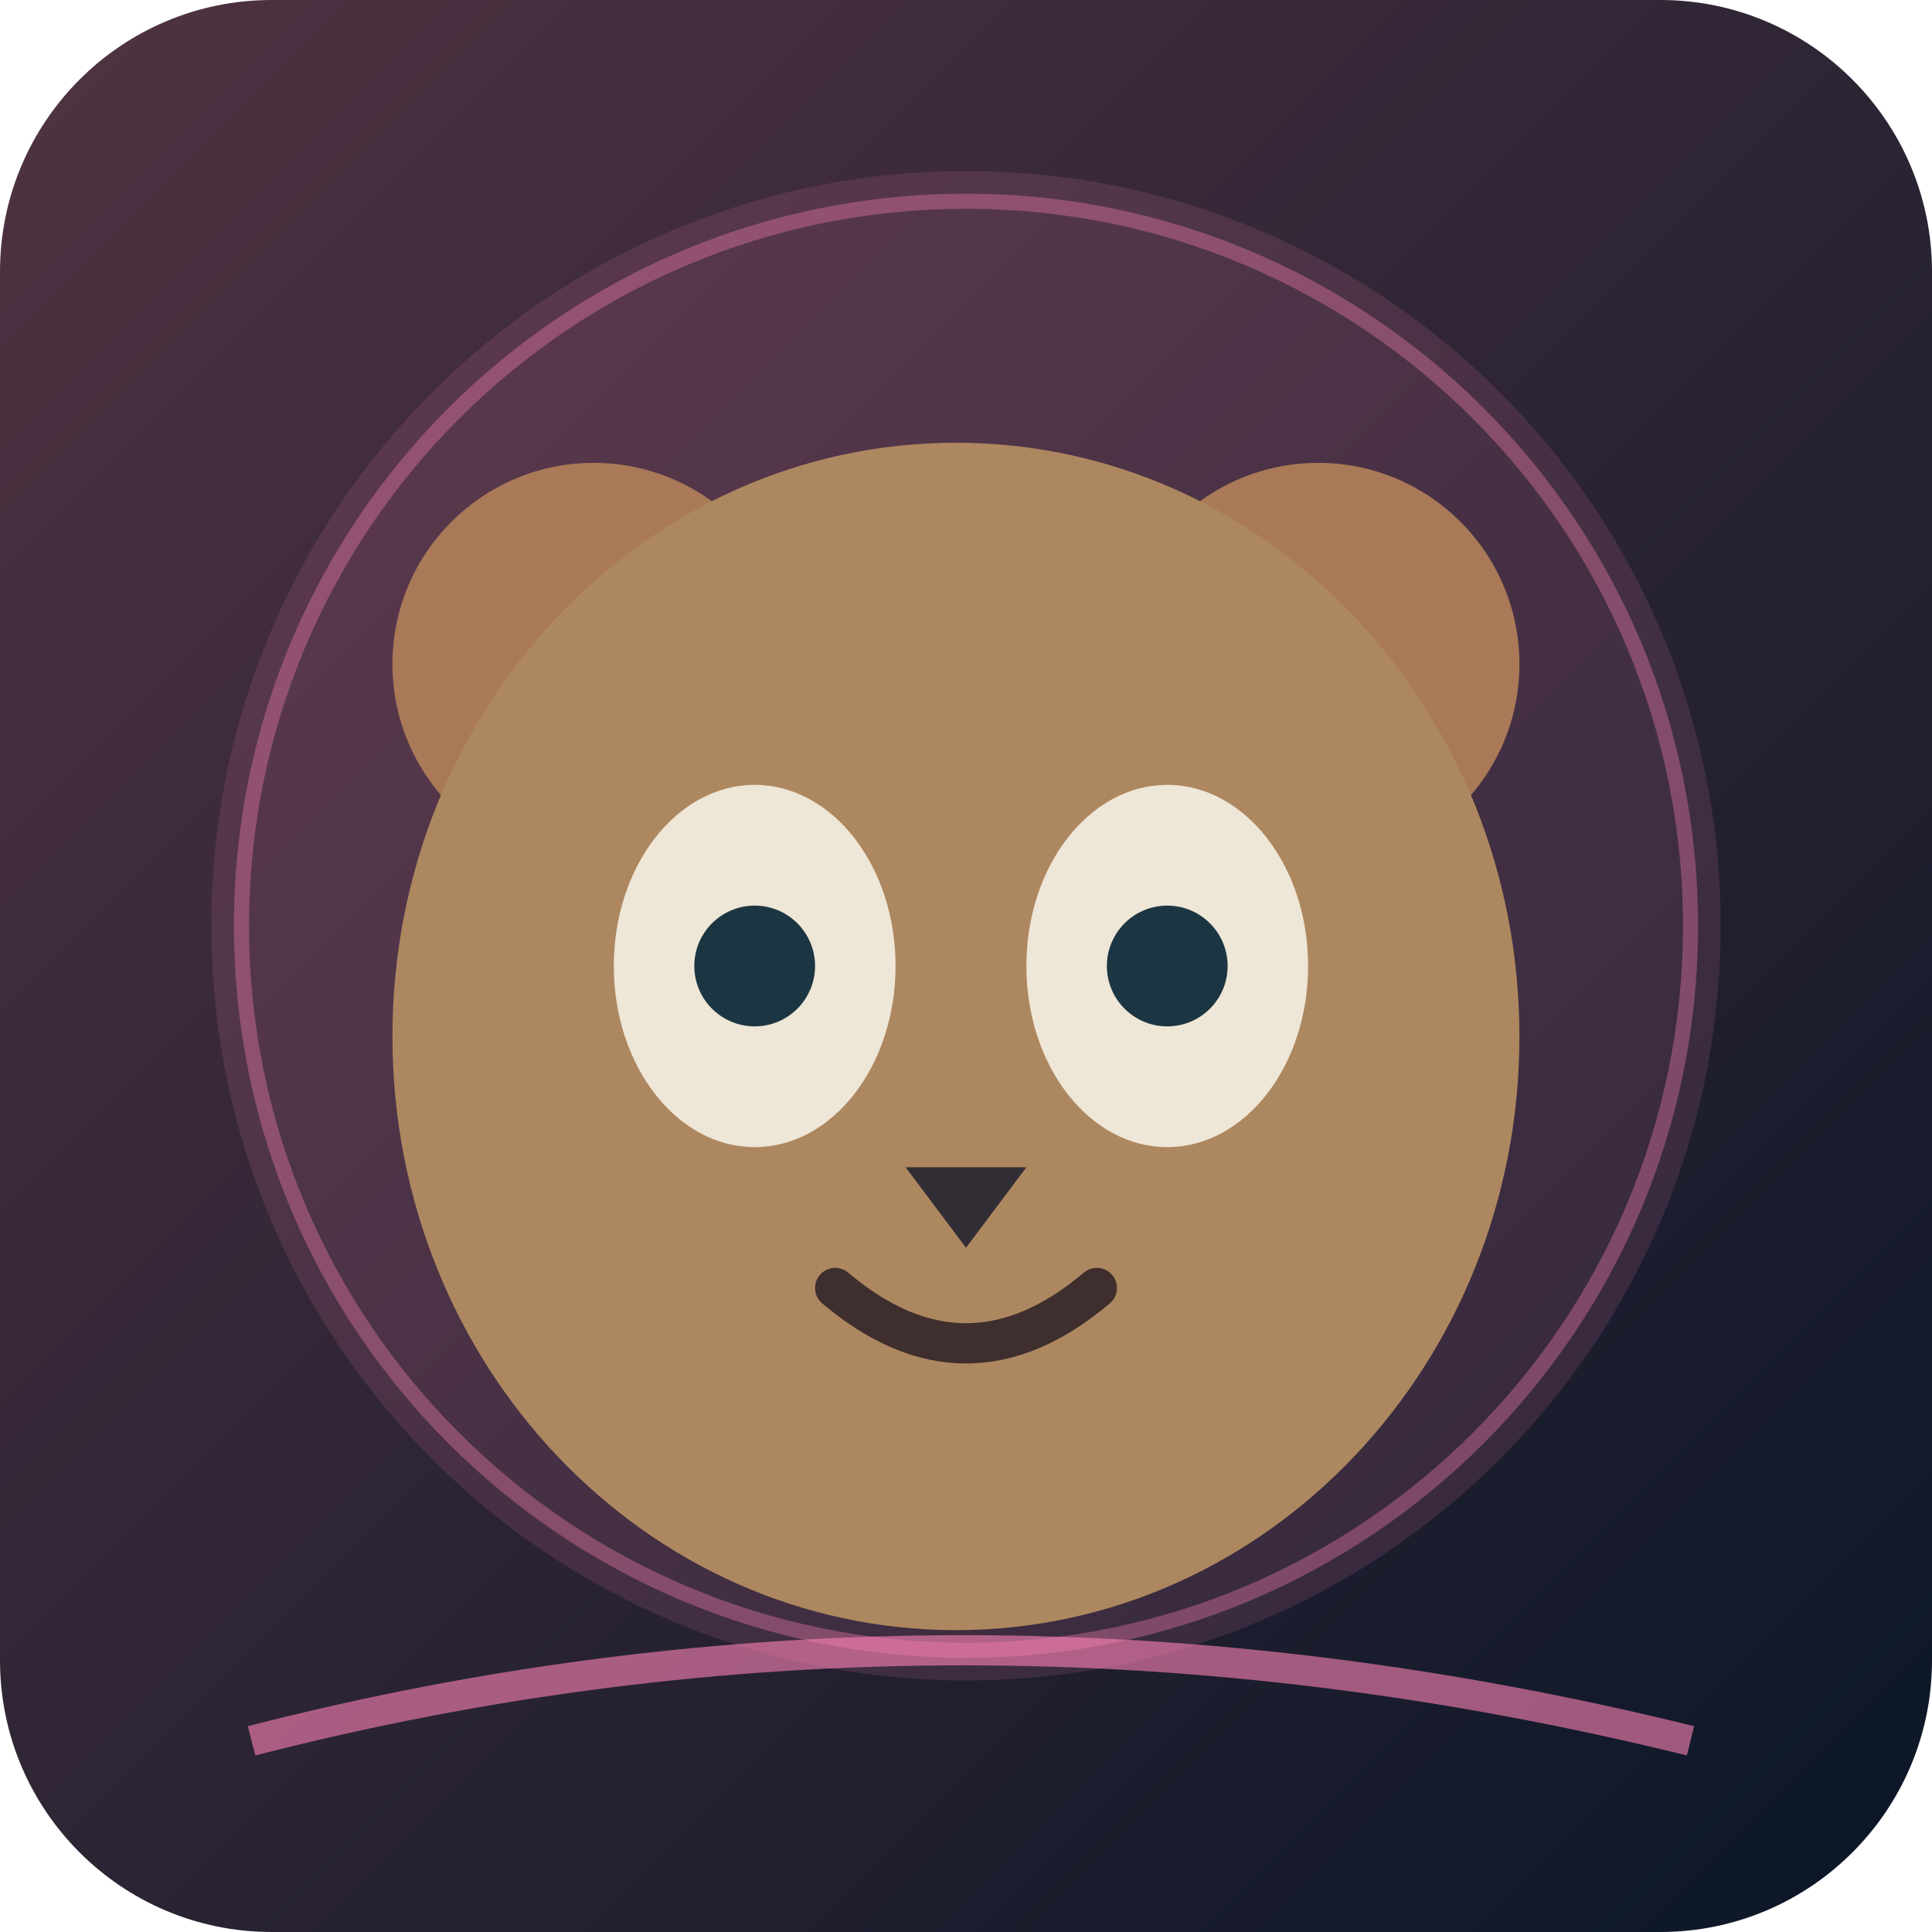
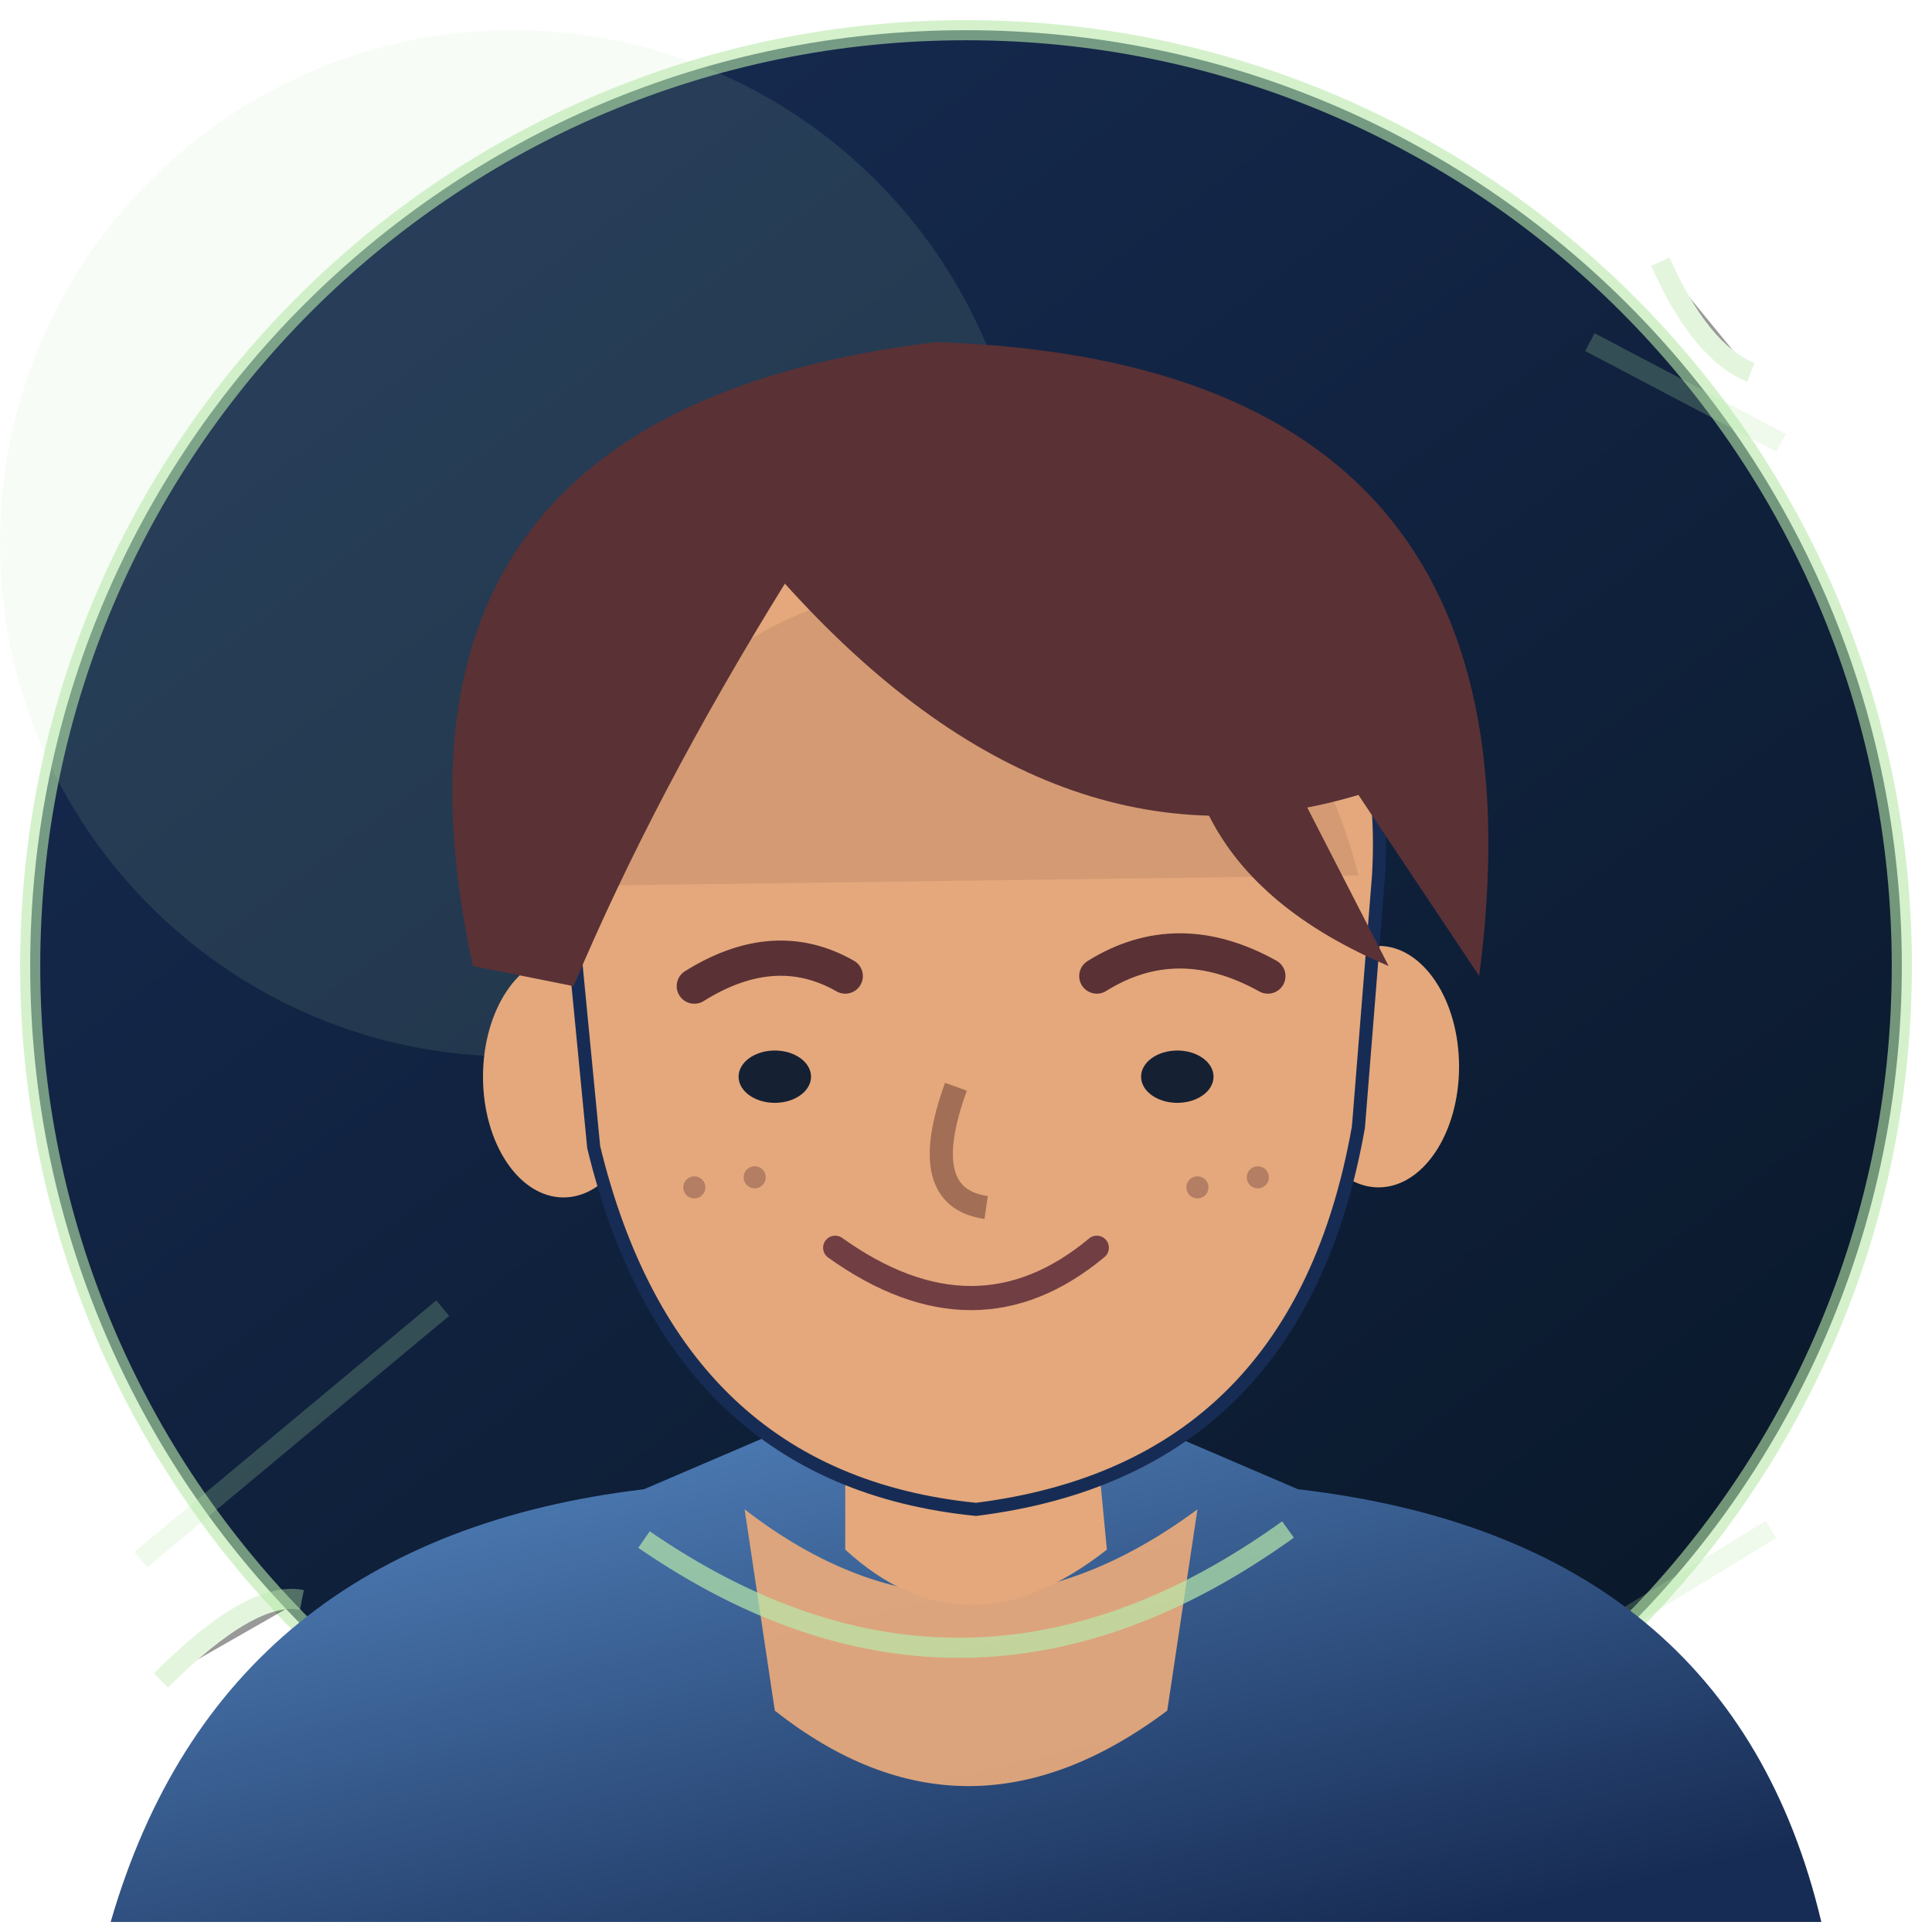
- <svg xmlns="http://www.w3.org/2000/svg" viewBox="0 0 192 192" role="img" aria-label="Illustrated avatar Aurora">
+ <svg xmlns="http://www.w3.org/2000/svg" viewBox="0 0 192 192" role="img" aria-labelledby="title">
  <defs>
-     <linearGradient id="bg" x2="1" y2="1">
-       <stop stop-color="#503342" />
-       <stop offset="1" stop-color="#0a1627" />
+     <linearGradient id="bg" x1=".1" y1="0" x2=".85" y2="1">
+       <stop stop-color="#172c54" />
+       <stop offset="1" stop-color="#091727" />
+     </linearGradient>
+     <linearGradient id="jacket" x1="0" y1="0" x2=".8" y2="1">
+       <stop stop-color="#5689c5" />
+       <stop offset="1" stop-color="#172c54" />
    </linearGradient>
  </defs>
-   <rect width="192" height="192" rx="27" fill="url(#bg)" />
-   <circle cx="96" cy="92" r="75" fill="#ff83b5" opacity=".13" />
-   <circle cx="96" cy="92" r="72" fill="none" stroke="#ff83b5" stroke-width="1.5" opacity=".35" />
-   <circle cx="59" cy="66" r="20" fill="#a97958" />
-   <circle cx="131" cy="66" r="20" fill="#a97958" />
-   <ellipse cx="95" cy="103" rx="56" ry="59" fill="#ad8760" />
-   <ellipse cx="75" cy="96" rx="14" ry="18" fill="#eee6d6" />
-   <ellipse cx="116" cy="96" rx="14" ry="18" fill="#eee6d6" />
-   <circle cx="75" cy="96" r="6" fill="#1c3542" />
-   <circle cx="116" cy="96" r="6" fill="#1c3542" />
-   <path d="M83 128q13 11 26 0" stroke="#3e2e2d" stroke-width="4" stroke-linecap="round" fill="none" />
-   <path d="M90 116l6 8 6-8Z" fill="#322d34" />
-   <path d="M25 173q70-18 143 0" fill="none" stroke="#ff83b5" stroke-width="3" opacity=".6" />
+   <circle cx="96" cy="96" r="93" fill="url(#bg)" stroke="#b8e8aa" stroke-opacity=".6" stroke-width="2" />
+   <circle cx="51" cy="54" r="51" fill="#b8e8aa" opacity=".11" />
+   <path d="M14 155L44 130M158 34L177 44M153 166L176 152" stroke="#b8e8aa" stroke-opacity=".22" stroke-width="2" fill="none" />
+   <path d="M11 191Q22 153 64 148L78 142Q97 154 115 142L129 148Q172 153 181 191Z" fill="url(#jacket)" />
+   <path d="M74 150Q96 167 119 150L116 170Q96 185 77 170Z" fill="#e4a87c" opacity=".95" />
+   <path d="M84 133L84 154Q96 165 110 154L108 133" fill="#e4a87c" />
+   <ellipse cx="56" cy="107" rx="8" ry="12" fill="#e4a87c" />
+   <ellipse cx="137" cy="106" rx="8" ry="12" fill="#e4a87c" />
+   <path d="M56 83Q57 51 97 47Q139 52 137 87L135 112Q129 146 97 150Q67 147 59 114Z" fill="#e4a87c" stroke="#172c54" stroke-width="1.3" />
+   <path d="M60 88Q63 60 97 57Q128 59 135 87" fill="#5a3135" opacity=".12" />
+   <path d="M47 96Q35 41 93 34Q155 36 147 97L135 79Q105 88 78 58Q65 79 57 98Z" fill="#5a3135" />
+   <path d="M119 59Q112 85 138 96" fill="#5a3135" />
+   <path d="M69 98Q77 93 84 97M109 97Q117 92 126 97" stroke="#5a3135" stroke-width="3.5" fill="none" stroke-linecap="round" />
+   <ellipse cx="77" cy="107" rx="3.6" ry="2.6" fill="#162033" />
+   <ellipse cx="117" cy="107" rx="3.6" ry="2.6" fill="#162033" />
+   <path d="M95 108Q91 119 98 120" stroke="#6c3f35" stroke-opacity=".55" stroke-width="2.3" fill="none" />
+   <g fill="#5a3135" opacity=".35">
+     <circle cx="69" cy="118" r="1.1" />
+     <circle cx="75" cy="117" r="1.1" />
+     <circle cx="119" cy="118" r="1.1" />
+     <circle cx="125" cy="117" r="1.1" />
+   </g>
+   <path d="M83 124Q97 134 109 124" fill="none" stroke="#713e43" stroke-width="2.4" stroke-linecap="round" />
+   <path d="M64 153Q96 175 128 152" stroke="#b8e8aa" stroke-width="2" opacity=".7" fill="none" />
+   <path d="M16 167Q25 158 30 159M165 26Q169 35 174 37" stroke="#b8e8aa" stroke-width="2" opacity=".4" />
</svg>
